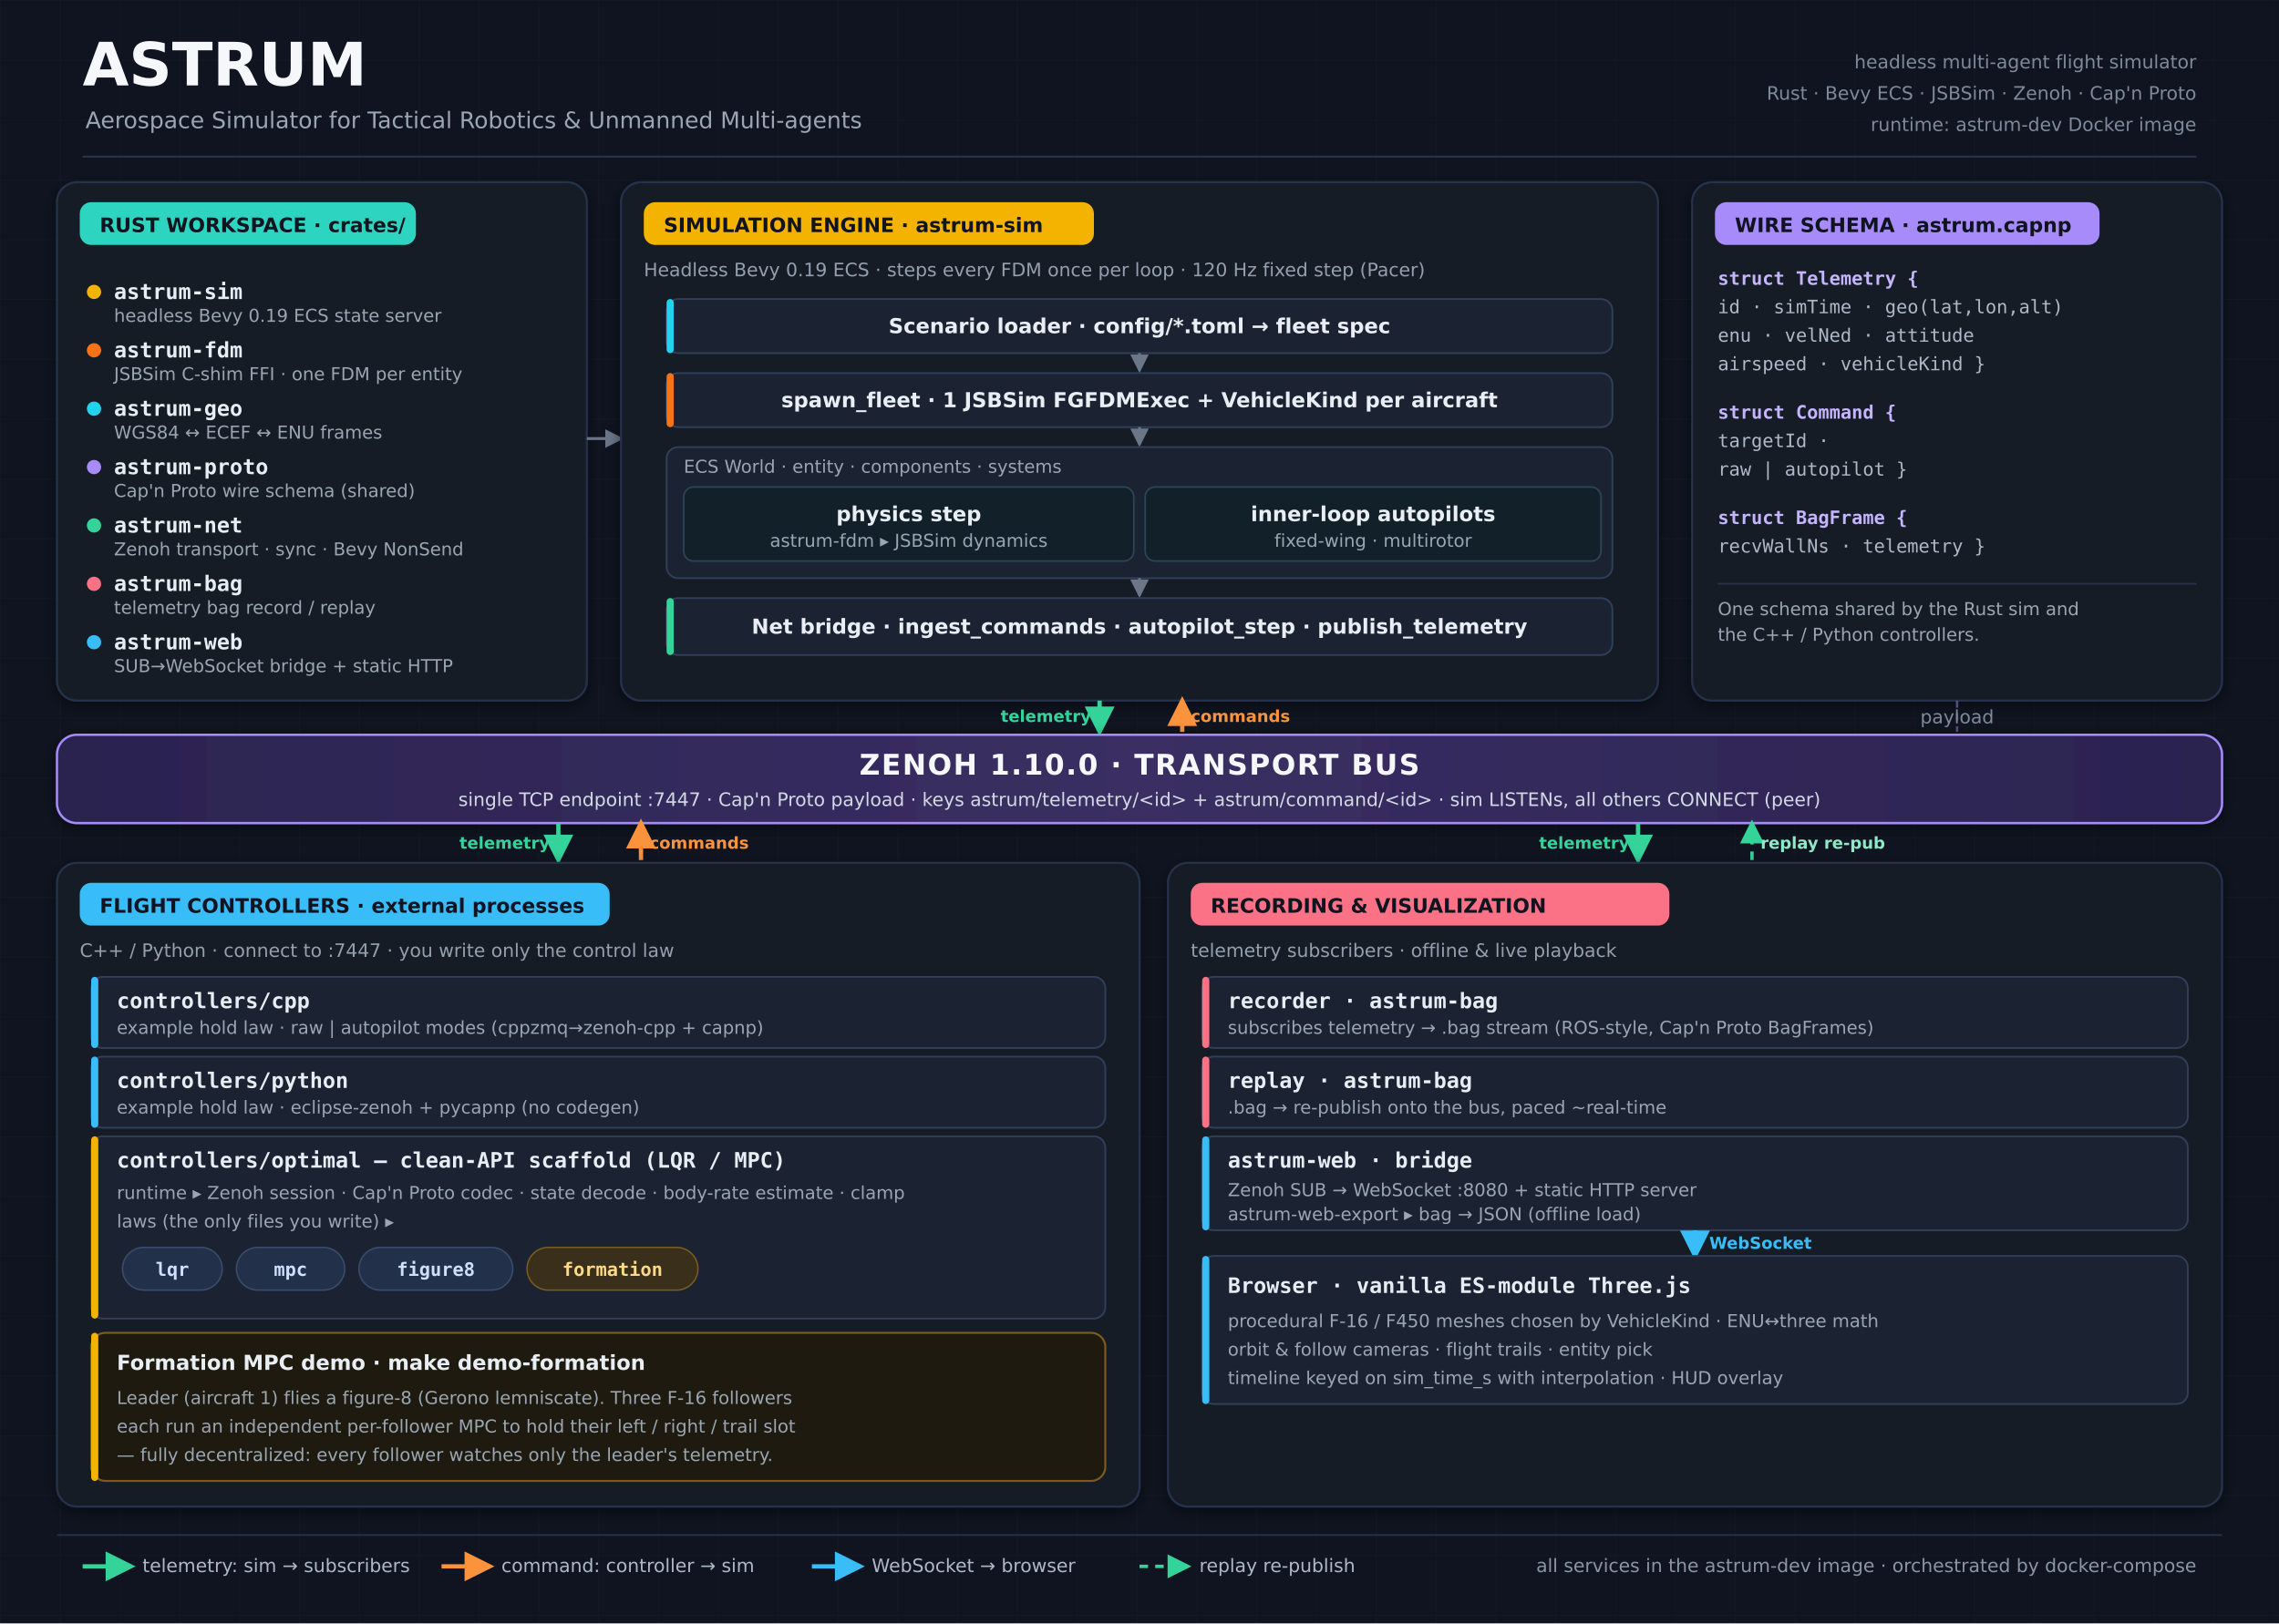
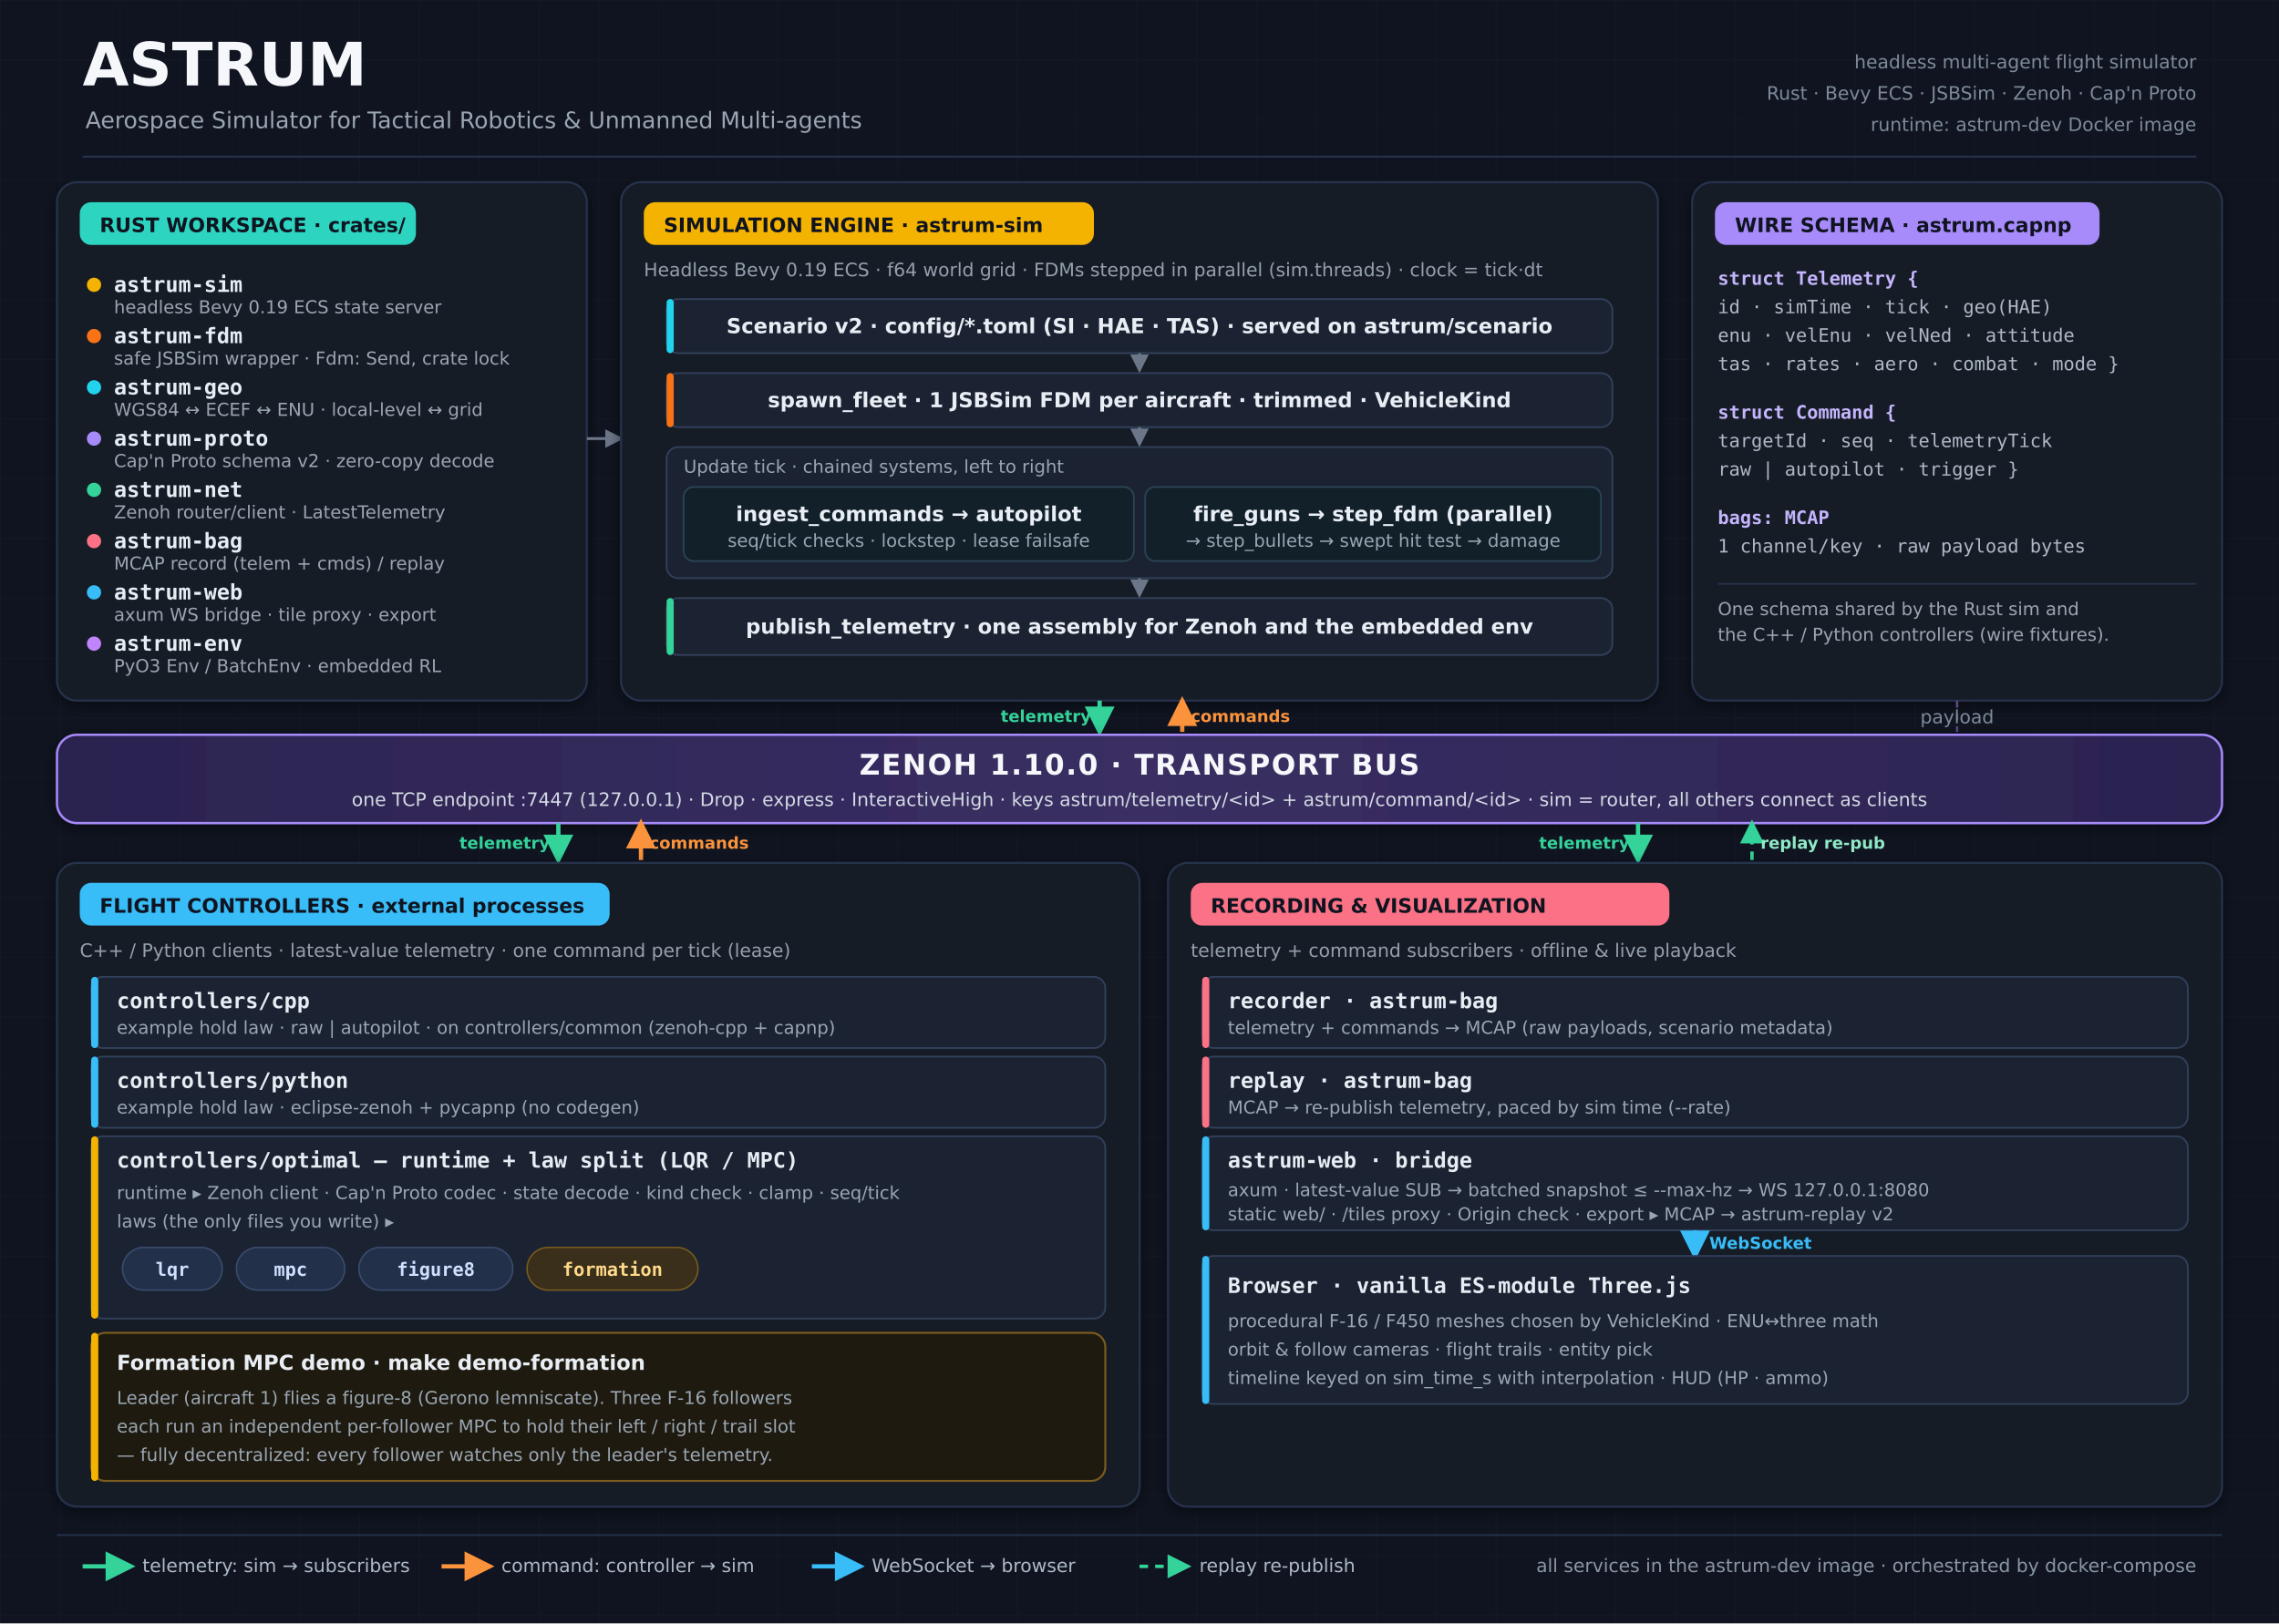
<svg xmlns="http://www.w3.org/2000/svg" width="1600" height="1140" viewBox="0 0 1600 1140" font-family="DejaVu Sans, sans-serif">
  <defs>
    <style>
      .title{font-weight:700;font-size:42px;fill:#F5F7FA}
      .sub{font-size:16px;fill:#9AA6B2}
      .tag{font-size:13px;fill:#7E8A99}
      .chip{font-weight:700;font-size:14px;fill:#0F1420}
      .psub{font-size:13px;fill:#94A0AE}
      .cName{font-family:'DejaVu Sans Mono',monospace;font-weight:700;font-size:15px;fill:#E6EDF3}
      .cDesc{font-size:12.5px;fill:#9AA6B2}
      .boxT{font-weight:700;font-size:14.5px;fill:#E9EEF4}
      .boxD{font-size:12.5px;fill:#9AA6B2}
      .mono{font-family:'DejaVu Sans Mono',monospace;font-size:13px;fill:#AEB9C7}
      .monoK{font-family:'DejaVu Sans Mono',monospace;font-weight:700;font-size:13px;fill:#C4B5FD}
      .busT{font-weight:700;font-size:20px;fill:#F5F7FA;letter-spacing:1px}
      .busS{font-size:13px;fill:#D3DAE4}
      .aLbl{font-weight:700;font-size:11.5px}
      .legend{font-size:13px;fill:#AEB9C7}
      .foot{font-size:13px;fill:#8A96A4}
      .panel{fill:#131A26;stroke:#26324A;stroke-width:1.5}
      .box{fill:#1B2333;stroke:#31405A;stroke-width:1.2}
      .chipT{font-weight:700;font-size:14px}
    </style>
    <marker id="mGreen" viewBox="0 0 10 10" refX="8.5" refY="5" markerWidth="7" markerHeight="7" orient="auto-start-reverse">
      <path d="M0,0 L10,5 L0,10 z" fill="#34D399" />
    </marker>
    <marker id="mOrange" viewBox="0 0 10 10" refX="8.5" refY="5" markerWidth="7" markerHeight="7" orient="auto-start-reverse">
      <path d="M0,0 L10,5 L0,10 z" fill="#FB923C" />
    </marker>
    <marker id="mBlue" viewBox="0 0 10 10" refX="8.5" refY="5" markerWidth="7" markerHeight="7" orient="auto-start-reverse">
      <path d="M0,0 L10,5 L0,10 z" fill="#38BDF8" />
    </marker>
    <marker id="mGray" viewBox="0 0 10 10" refX="8.5" refY="5" markerWidth="6.5" markerHeight="6.5" orient="auto-start-reverse">
      <path d="M0,0 L10,5 L0,10 z" fill="#6B7688" />
    </marker>
    <filter id="sh" x="-20%" y="-20%" width="140%" height="140%">
      <feDropShadow dx="0" dy="3" stdDeviation="5" flood-color="#000000" flood-opacity="0.45" />
    </filter>
    <pattern id="grid" width="42" height="42" patternUnits="userSpaceOnUse">
      <path d="M42 0 L0 0 0 42" fill="none" stroke="#FFFFFF" stroke-opacity="0.022" stroke-width="1" />
    </pattern>
    <linearGradient id="busGrad" x1="0" y1="0" x2="1" y2="0">
      <stop offset="0" stop-color="#2B2350" />
      <stop offset="0.5" stop-color="#3A2F63" />
      <stop offset="1" stop-color="#2B2350" />
    </linearGradient>
  </defs>
  <rect x="0" y="0" width="1600" height="1140" fill="#0F1420" />
  <rect x="0" y="0" width="1600" height="1140" fill="url(#grid)" />
  <text class="title" x="58" y="60">ASTRUM</text>
  <text class="sub" x="60" y="90">Aerospace Simulator for Tactical Robotics &amp; Unmanned Multi-agents</text>
  <text class="tag" x="1542" y="48" text-anchor="end">headless multi-agent flight simulator</text>
  <text class="tag" x="1542" y="70" text-anchor="end">Rust · Bevy ECS · JSBSim · Zenoh · Cap'n Proto</text>
  <text class="tag" x="1542" y="92" text-anchor="end">runtime: astrum-dev Docker image</text>
  <line x1="58" y1="110" x2="1542" y2="110" stroke="#26324A" stroke-width="1.4" />
  <rect class="panel" x="40" y="128" width="372" height="364" rx="14" filter="url(#sh)" />
  <rect x="56" y="142" width="236" height="30" rx="8" fill="#2DD4BF" />
  <text class="chip" x="70" y="163">RUST WORKSPACE · crates/</text>
  <g>
-     <circle cx="66" cy="205" r="5" fill="#F5B301" />
-     <text class="cName" x="80" y="210">astrum-sim</text>
-     <text class="cDesc" x="80" y="226">headless Bevy 0.19 ECS state server</text>
-     <circle cx="66" cy="246" r="5" fill="#F97316" />
-     <text class="cName" x="80" y="251">astrum-fdm</text>
-     <text class="cDesc" x="80" y="267">JSBSim C-shim FFI · one FDM per entity</text>
-     <circle cx="66" cy="287" r="5" fill="#22D3EE" />
-     <text class="cName" x="80" y="292">astrum-geo</text>
-     <text class="cDesc" x="80" y="308">WGS84 ↔ ECEF ↔ ENU frames</text>
-     <circle cx="66" cy="328" r="5" fill="#A78BFA" />
-     <text class="cName" x="80" y="333">astrum-proto</text>
-     <text class="cDesc" x="80" y="349">Cap'n Proto wire schema (shared)</text>
-     <circle cx="66" cy="369" r="5" fill="#34D399" />
-     <text class="cName" x="80" y="374">astrum-net</text>
-     <text class="cDesc" x="80" y="390">Zenoh transport · sync · Bevy NonSend</text>
-     <circle cx="66" cy="410" r="5" fill="#FB7185" />
-     <text class="cName" x="80" y="415">astrum-bag</text>
-     <text class="cDesc" x="80" y="431">telemetry bag record / replay</text>
-     <circle cx="66" cy="451" r="5" fill="#38BDF8" />
-     <text class="cName" x="80" y="456">astrum-web</text>
-     <text class="cDesc" x="80" y="472">SUB→WebSocket bridge + static HTTP</text>
+     <circle cx="66" cy="200" r="5" fill="#F5B301" />
+     <text class="cName" x="80" y="205">astrum-sim</text>
+     <text class="cDesc" x="80" y="220">headless Bevy 0.19 ECS state server</text>
+     <circle cx="66" cy="236" r="5" fill="#F97316" />
+     <text class="cName" x="80" y="241">astrum-fdm</text>
+     <text class="cDesc" x="80" y="256">safe JSBSim wrapper · Fdm: Send, crate lock</text>
+     <circle cx="66" cy="272" r="5" fill="#22D3EE" />
+     <text class="cName" x="80" y="277">astrum-geo</text>
+     <text class="cDesc" x="80" y="292">WGS84 ↔ ECEF ↔ ENU · local-level ↔ grid</text>
+     <circle cx="66" cy="308" r="5" fill="#A78BFA" />
+     <text class="cName" x="80" y="313">astrum-proto</text>
+     <text class="cDesc" x="80" y="328">Cap'n Proto schema v2 · zero-copy decode</text>
+     <circle cx="66" cy="344" r="5" fill="#34D399" />
+     <text class="cName" x="80" y="349">astrum-net</text>
+     <text class="cDesc" x="80" y="364">Zenoh router/client · LatestTelemetry</text>
+     <circle cx="66" cy="380" r="5" fill="#FB7185" />
+     <text class="cName" x="80" y="385">astrum-bag</text>
+     <text class="cDesc" x="80" y="400">MCAP record (telem + cmds) / replay</text>
+     <circle cx="66" cy="416" r="5" fill="#38BDF8" />
+     <text class="cName" x="80" y="421">astrum-web</text>
+     <text class="cDesc" x="80" y="436">axum WS bridge · tile proxy · export</text>
+     <circle cx="66" cy="452" r="5" fill="#C084FC" />
+     <text class="cName" x="80" y="457">astrum-env</text>
+     <text class="cDesc" x="80" y="472">PyO3 Env / BatchEnv · embedded RL</text>
  </g>
  <line x1="412" y1="308" x2="436" y2="308" stroke="#6B7688" stroke-width="2" marker-end="url(#mGray)" />
  <rect class="panel" x="436" y="128" width="728" height="364" rx="14" filter="url(#sh)" />
  <rect x="452" y="142" width="316" height="30" rx="8" fill="#F5B301" />
  <text class="chip" x="466" y="163">SIMULATION ENGINE · astrum-sim</text>
-   <text class="psub" x="452" y="194">Headless Bevy 0.19 ECS · steps every FDM once per loop · 120 Hz fixed step (Pacer)</text>
+   <text class="psub" x="452" y="194">Headless Bevy 0.19 ECS · f64 world grid · FDMs stepped in parallel (sim.threads) · clock = tick·dt</text>
  <rect class="box" x="468" y="210" width="664" height="38" rx="8" />
  <rect x="468" y="210" width="5" height="38" rx="2.5" fill="#22D3EE" />
-   <text class="boxT" x="800" y="234" text-anchor="middle">Scenario loader   ·   config/*.toml → fleet spec</text>
+   <text class="boxT" x="800" y="234" text-anchor="middle">Scenario v2   ·   config/*.toml (SI · HAE · TAS) · served on astrum/scenario</text>
  <line x1="800" y1="248" x2="800" y2="260" stroke="#6B7688" stroke-width="2" marker-end="url(#mGray)" />
  <rect class="box" x="468" y="262" width="664" height="38" rx="8" />
  <rect x="468" y="262" width="5" height="38" rx="2.5" fill="#F97316" />
-   <text class="boxT" x="800" y="286" text-anchor="middle">spawn_fleet   ·   1 JSBSim FGFDMExec + VehicleKind per aircraft</text>
+   <text class="boxT" x="800" y="286" text-anchor="middle">spawn_fleet   ·   1 JSBSim FDM per aircraft · trimmed · VehicleKind</text>
  <line x1="800" y1="300" x2="800" y2="312" stroke="#6B7688" stroke-width="2" marker-end="url(#mGray)" />
  <rect class="box" x="468" y="314" width="664" height="92" rx="8" />
-   <text class="boxD" x="480" y="332">ECS World   ·   entity · components · systems</text>
+   <text class="boxD" x="480" y="332">Update tick   ·   chained systems, left to right</text>
  <rect x="480" y="342" width="316" height="52" rx="7" fill="#12202A" stroke="#2C4657" stroke-width="1.1" />
-   <text class="boxT" x="638" y="366" text-anchor="middle">physics step</text>
-   <text class="boxD" x="638" y="384" text-anchor="middle">astrum-fdm ▸ JSBSim dynamics</text>
+   <text class="boxT" x="638" y="366" text-anchor="middle">ingest_commands → autopilot</text>
+   <text class="boxD" x="638" y="384" text-anchor="middle">seq/tick checks · lockstep · lease failsafe</text>
  <rect x="804" y="342" width="320" height="52" rx="7" fill="#12202A" stroke="#2C4657" stroke-width="1.1" />
-   <text class="boxT" x="964" y="366" text-anchor="middle">inner-loop autopilots</text>
-   <text class="boxD" x="964" y="384" text-anchor="middle">fixed-wing · multirotor</text>
+   <text class="boxT" x="964" y="366" text-anchor="middle">fire_guns → step_fdm (parallel)</text>
+   <text class="boxD" x="964" y="384" text-anchor="middle">→ step_bullets → swept hit test → damage</text>
  <line x1="800" y1="406" x2="800" y2="418" stroke="#6B7688" stroke-width="2" marker-end="url(#mGray)" />
  <rect class="box" x="468" y="420" width="664" height="40" rx="8" />
  <rect x="468" y="420" width="5" height="40" rx="2.5" fill="#34D399" />
-   <text class="boxT" x="800" y="445" text-anchor="middle">Net bridge   ·   ingest_commands · autopilot_step · publish_telemetry</text>
+   <text class="boxT" x="800" y="445" text-anchor="middle">publish_telemetry  ·  one assembly for Zenoh and the embedded env</text>
  <rect class="panel" x="1188" y="128" width="372" height="364" rx="14" filter="url(#sh)" />
  <rect x="1204" y="142" width="270" height="30" rx="8" fill="#A78BFA" />
  <text class="chip" x="1218" y="163">WIRE SCHEMA · astrum.capnp</text>
  <text class="monoK" x="1206" y="200">struct Telemetry {</text>
-   <text class="mono" x="1206" y="220">  id · simTime · geo(lat,lon,alt)</text>
-   <text class="mono" x="1206" y="240">  enu · velNed · attitude</text>
-   <text class="mono" x="1206" y="260">  airspeed · vehicleKind }</text>
+   <text class="mono" x="1206" y="220">  id · simTime · tick · geo(HAE)</text>
+   <text class="mono" x="1206" y="240">  enu · velEnu · velNed · attitude</text>
+   <text class="mono" x="1206" y="260">  tas · rates · aero · combat · mode }</text>
  <text class="monoK" x="1206" y="294">struct Command {</text>
-   <text class="mono" x="1206" y="314">  targetId ·</text>
-   <text class="mono" x="1206" y="334">  raw | autopilot }</text>
-   <text class="monoK" x="1206" y="368">struct BagFrame {</text>
-   <text class="mono" x="1206" y="388">  recvWallNs · telemetry }</text>
+   <text class="mono" x="1206" y="314">  targetId · seq · telemetryTick</text>
+   <text class="mono" x="1206" y="334">  raw | autopilot · trigger }</text>
+   <text class="monoK" x="1206" y="368">bags: MCAP</text>
+   <text class="mono" x="1206" y="388">  1 channel/key · raw payload bytes</text>
  <line x1="1206" y1="410" x2="1542" y2="410" stroke="#26324A" stroke-width="1.2" />
  <text class="cDesc" x="1206" y="432">One schema shared by the Rust sim and</text>
-   <text class="cDesc" x="1206" y="450">the C++ / Python controllers.</text>
+   <text class="cDesc" x="1206" y="450">the C++ / Python controllers (wire fixtures).</text>
  <line x1="1374" y1="492" x2="1374" y2="514" stroke="#5B4B86" stroke-width="1.6" stroke-dasharray="5 4" />
  <text class="tag" x="1374" y="508" text-anchor="middle">payload</text>
  <line x1="772" y1="492" x2="772" y2="514" stroke="#34D399" stroke-width="3" marker-end="url(#mGreen)" />
  <line x1="830" y1="514" x2="830" y2="492" stroke="#FB923C" stroke-width="3" marker-end="url(#mOrange)" />
  <text class="aLbl" x="766" y="507" text-anchor="end" fill="#34D399">telemetry</text>
  <text class="aLbl" x="836" y="507" fill="#FB923C">commands</text>
  <rect x="40" y="516" width="1520" height="62" rx="14" fill="url(#busGrad)" stroke="#A78BFA" stroke-width="1.6" filter="url(#sh)" />
  <text class="busT" x="800" y="544" text-anchor="middle">ZENOH 1.10.0  ·  TRANSPORT BUS</text>
-   <text class="busS" x="800" y="566" text-anchor="middle">single TCP endpoint :7447  ·  Cap'n Proto payload  ·  keys astrum/telemetry/&lt;id&gt; + astrum/command/&lt;id&gt;  ·  sim LISTENs, all others CONNECT (peer)</text>
+   <text class="busS" x="800" y="566" text-anchor="middle">one TCP endpoint :7447 (127.0.0.1)  ·  Drop · express · InteractiveHigh  ·  keys astrum/telemetry/&lt;id&gt; + astrum/command/&lt;id&gt;  ·  sim = router, all others connect as clients</text>
  <line x1="392" y1="578" x2="392" y2="604" stroke="#34D399" stroke-width="3" marker-end="url(#mGreen)" />
  <line x1="450" y1="604" x2="450" y2="578" stroke="#FB923C" stroke-width="3" marker-end="url(#mOrange)" />
  <text class="aLbl" x="386" y="596" text-anchor="end" fill="#34D399">telemetry</text>
  <text class="aLbl" x="456" y="596" fill="#FB923C">commands</text>
  <line x1="1150" y1="578" x2="1150" y2="604" stroke="#34D399" stroke-width="3" marker-end="url(#mGreen)" />
  <line x1="1230" y1="604" x2="1230" y2="578" stroke="#34D399" stroke-width="2.4" stroke-dasharray="6 5" marker-end="url(#mGreen)" />
  <text class="aLbl" x="1144" y="596" text-anchor="end" fill="#34D399">telemetry</text>
  <text class="aLbl" x="1236" y="596" fill="#8FE9C6">replay re-pub</text>
  <rect class="panel" x="40" y="606" width="760" height="452" rx="14" filter="url(#sh)" />
  <rect x="56" y="620" width="372" height="30" rx="8" fill="#38BDF8" />
  <text class="chip" x="70" y="641">FLIGHT CONTROLLERS · external processes</text>
-   <text class="psub" x="56" y="672">C++ / Python · connect to :7447 · you write only the control law</text>
+   <text class="psub" x="56" y="672">C++ / Python clients · latest-value telemetry · one command per tick (lease)</text>
  <rect class="box" x="64" y="686" width="712" height="50" rx="8" />
  <rect x="64" y="686" width="5" height="50" rx="2.5" fill="#38BDF8" />
  <text class="cName" x="82" y="708">controllers/cpp</text>
-   <text class="cDesc" x="82" y="726">example hold law · raw | autopilot modes (cppzmq→zenoh-cpp + capnp)</text>
+   <text class="cDesc" x="82" y="726">example hold law · raw | autopilot · on controllers/common (zenoh-cpp + capnp)</text>
  <rect class="box" x="64" y="742" width="712" height="50" rx="8" />
  <rect x="64" y="742" width="5" height="50" rx="2.5" fill="#38BDF8" />
  <text class="cName" x="82" y="764">controllers/python</text>
  <text class="cDesc" x="82" y="782">example hold law · eclipse-zenoh + pycapnp (no codegen)</text>
  <rect class="box" x="64" y="798" width="712" height="128" rx="8" />
  <rect x="64" y="798" width="5" height="128" rx="2.5" fill="#F5B301" />
-   <text class="cName" x="82" y="820">controllers/optimal   —   clean-API scaffold (LQR / MPC)</text>
-   <text class="cDesc" x="82" y="842">runtime ▸ Zenoh session · Cap'n Proto codec · state decode · body-rate estimate · clamp</text>
+   <text class="cName" x="82" y="820">controllers/optimal   —   runtime + law split (LQR / MPC)</text>
+   <text class="cDesc" x="82" y="842">runtime ▸ Zenoh client · Cap'n Proto codec · state decode · kind check · clamp · seq/tick</text>
  <text class="cDesc" x="82" y="862">laws (the only files you write) ▸</text>
  <g font-family="DejaVu Sans Mono, monospace" font-weight="700" font-size="13">
    <rect x="86" y="876" width="70" height="30" rx="15" fill="#23304a" stroke="#3A4C6E" />
    <text x="121" y="896" text-anchor="middle" fill="#CFE0FF">lqr</text>
    <rect x="166" y="876" width="76" height="30" rx="15" fill="#23304a" stroke="#3A4C6E" />
    <text x="204" y="896" text-anchor="middle" fill="#CFE0FF">mpc</text>
    <rect x="252" y="876" width="108" height="30" rx="15" fill="#23304a" stroke="#3A4C6E" />
    <text x="306" y="896" text-anchor="middle" fill="#CFE0FF">figure8</text>
    <rect x="370" y="876" width="120" height="30" rx="15" fill="#3a2f1a" stroke="#7a5c1e" />
    <text x="430" y="896" text-anchor="middle" fill="#FFD98A">formation</text>
  </g>
  <rect x="64" y="936" width="712" height="104" rx="10" fill="#1E1A10" stroke="#7a5c1e" stroke-width="1.4" />
  <rect x="64" y="936" width="5" height="104" rx="2.5" fill="#F5B301" />
  <text class="boxT" x="82" y="962" fill="#FFD98A">Formation MPC demo   ·   make demo-formation</text>
  <text class="cDesc" x="82" y="986">Leader (aircraft 1) flies a figure-8 (Gerono lemniscate). Three F-16 followers</text>
  <text class="cDesc" x="82" y="1006">each run an independent per-follower MPC to hold their left / right / trail slot</text>
  <text class="cDesc" x="82" y="1026">— fully decentralized: every follower watches only the leader's telemetry.</text>
  <rect class="panel" x="820" y="606" width="740" height="452" rx="14" filter="url(#sh)" />
  <rect x="836" y="620" width="336" height="30" rx="8" fill="#FB7185" />
  <text class="chip" x="850" y="641">RECORDING &amp; VISUALIZATION</text>
-   <text class="psub" x="836" y="672">telemetry subscribers · offline &amp; live playback</text>
+   <text class="psub" x="836" y="672">telemetry + command subscribers · offline &amp; live playback</text>
  <rect class="box" x="844" y="686" width="692" height="50" rx="8" />
  <rect x="844" y="686" width="5" height="50" rx="2.5" fill="#FB7185" />
  <text class="cName" x="862" y="708">recorder   ·   astrum-bag</text>
-   <text class="cDesc" x="862" y="726">subscribes telemetry → .bag stream (ROS-style, Cap'n Proto BagFrames)</text>
+   <text class="cDesc" x="862" y="726">telemetry + commands → MCAP (raw payloads, scenario metadata)</text>
  <rect class="box" x="844" y="742" width="692" height="50" rx="8" />
  <rect x="844" y="742" width="5" height="50" rx="2.5" fill="#FB7185" />
  <text class="cName" x="862" y="764">replay   ·   astrum-bag</text>
-   <text class="cDesc" x="862" y="782">.bag → re-publish onto the bus, paced ~real-time</text>
+   <text class="cDesc" x="862" y="782">MCAP → re-publish telemetry, paced by sim time (--rate)</text>
  <rect class="box" x="844" y="798" width="692" height="66" rx="8" />
  <rect x="844" y="798" width="5" height="66" rx="2.5" fill="#38BDF8" />
  <text class="cName" x="862" y="820">astrum-web   ·   bridge</text>
-   <text class="cDesc" x="862" y="840">Zenoh SUB → WebSocket :8080 + static HTTP server</text>
-   <text class="cDesc" x="862" y="857">astrum-web-export ▸ bag → JSON (offline load)</text>
+   <text class="cDesc" x="862" y="840">axum · latest-value SUB → batched snapshot ≤ --max-hz → WS 127.0.0.1:8080</text>
+   <text class="cDesc" x="862" y="857">static web/ · /tiles proxy · Origin check · export ▸ MCAP → astrum-replay v2</text>
  <line x1="1190" y1="864" x2="1190" y2="882" stroke="#38BDF8" stroke-width="3" marker-end="url(#mBlue)" />
  <text class="aLbl" x="1200" y="877" fill="#38BDF8">WebSocket</text>
  <rect class="box" x="844" y="882" width="692" height="104" rx="8" />
  <rect x="844" y="882" width="5" height="104" rx="2.5" fill="#38BDF8" />
  <text class="cName" x="862" y="908">Browser   ·   vanilla ES-module Three.js</text>
  <text class="cDesc" x="862" y="932">procedural F-16 / F450 meshes chosen by VehicleKind · ENU↔three math</text>
  <text class="cDesc" x="862" y="952">orbit &amp; follow cameras · flight trails · entity pick</text>
-   <text class="cDesc" x="862" y="972">timeline keyed on sim_time_s with interpolation · HUD overlay</text>
+   <text class="cDesc" x="862" y="972">timeline keyed on sim_time_s with interpolation · HUD (HP · ammo)</text>
  <line x1="40" y1="1078" x2="1560" y2="1078" stroke="#26324A" stroke-width="1.2" />
  <g transform="translate(58,1104)">
    <line x1="0" y1="-4" x2="34" y2="-4" stroke="#34D399" stroke-width="3" marker-end="url(#mGreen)" />
    <text class="legend" x="42" y="0">telemetry: sim → subscribers</text>
    <line x1="252" y1="-4" x2="286" y2="-4" stroke="#FB923C" stroke-width="3" marker-end="url(#mOrange)" />
    <text class="legend" x="294" y="0">command: controller → sim</text>
    <line x1="512" y1="-4" x2="546" y2="-4" stroke="#38BDF8" stroke-width="3" marker-end="url(#mBlue)" />
    <text class="legend" x="554" y="0">WebSocket → browser</text>
    <line x1="742" y1="-4" x2="776" y2="-4" stroke="#34D399" stroke-width="2.4" stroke-dasharray="6 5" marker-end="url(#mGreen)" />
    <text class="legend" x="784" y="0">replay re-publish</text>
  </g>
  <text class="foot" x="1542" y="1104" text-anchor="end">all services in the astrum-dev image · orchestrated by docker-compose</text>
</svg>
